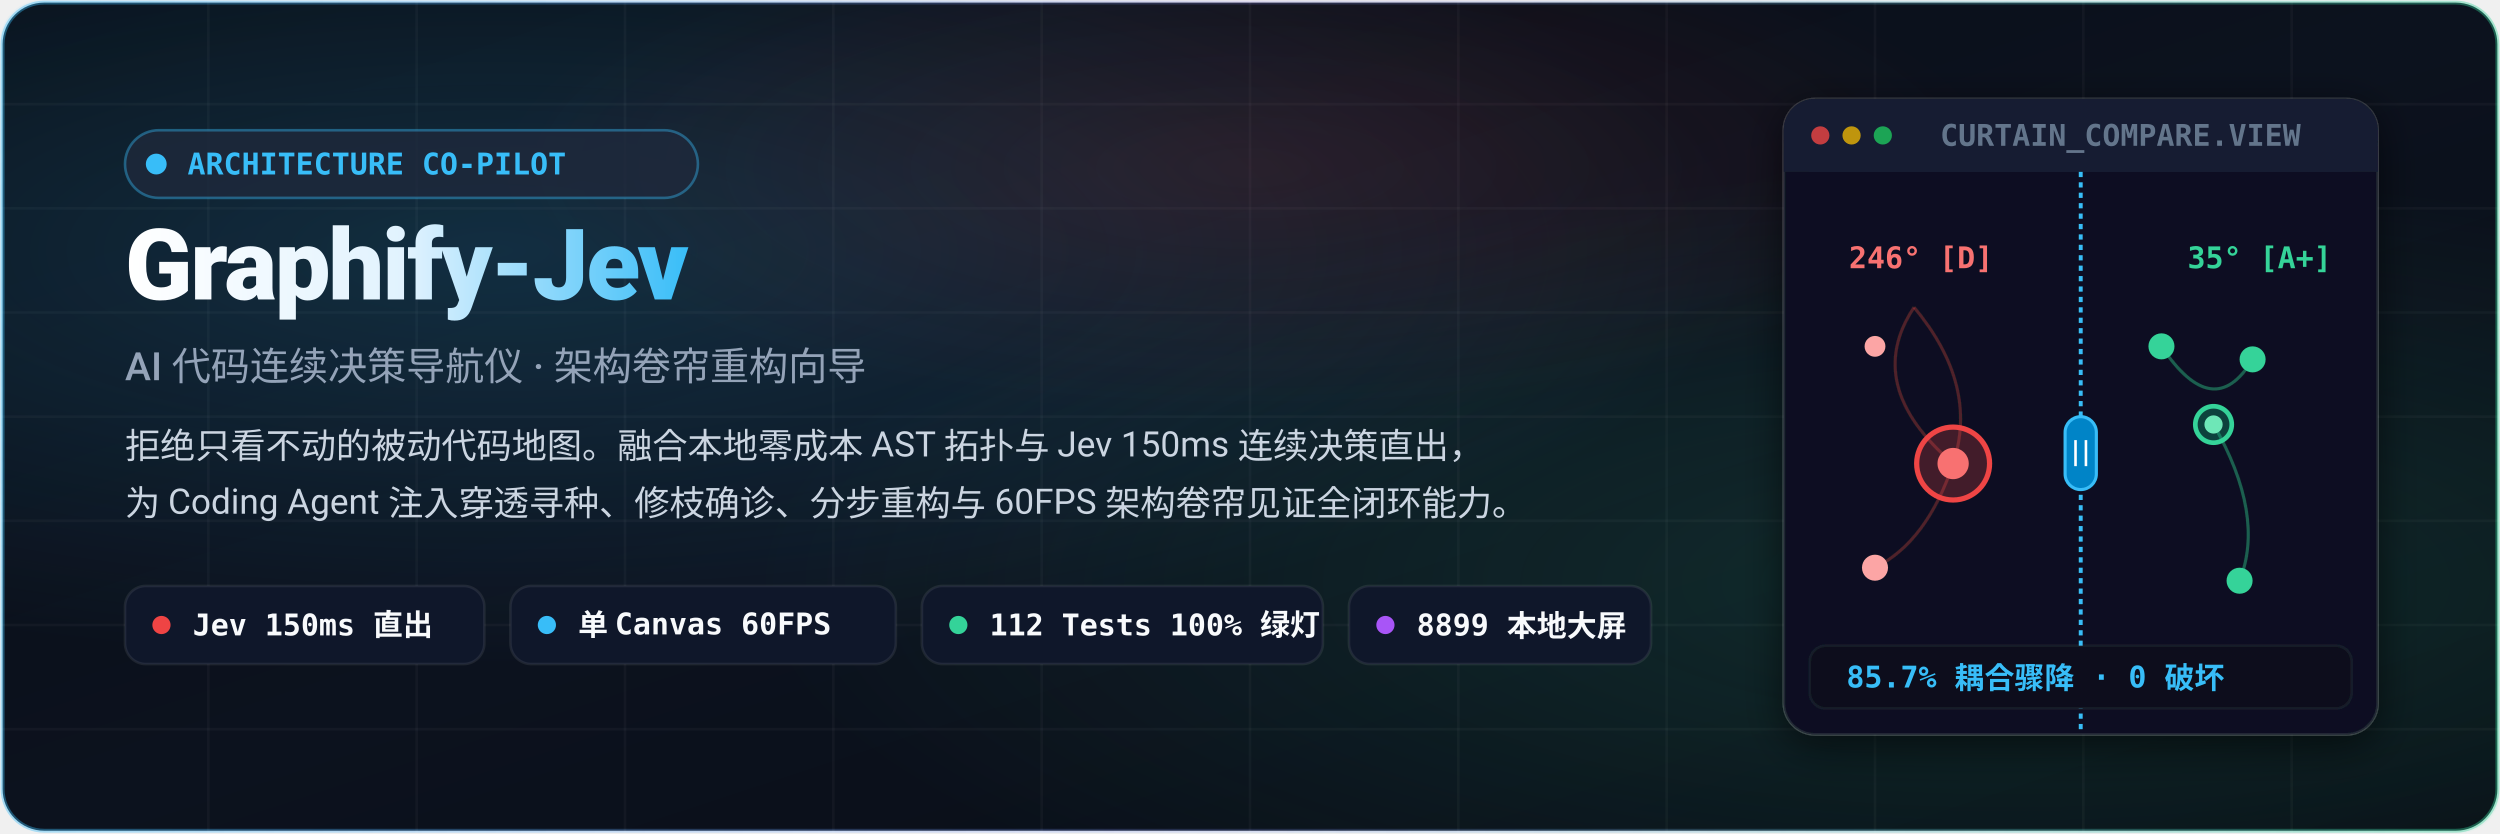
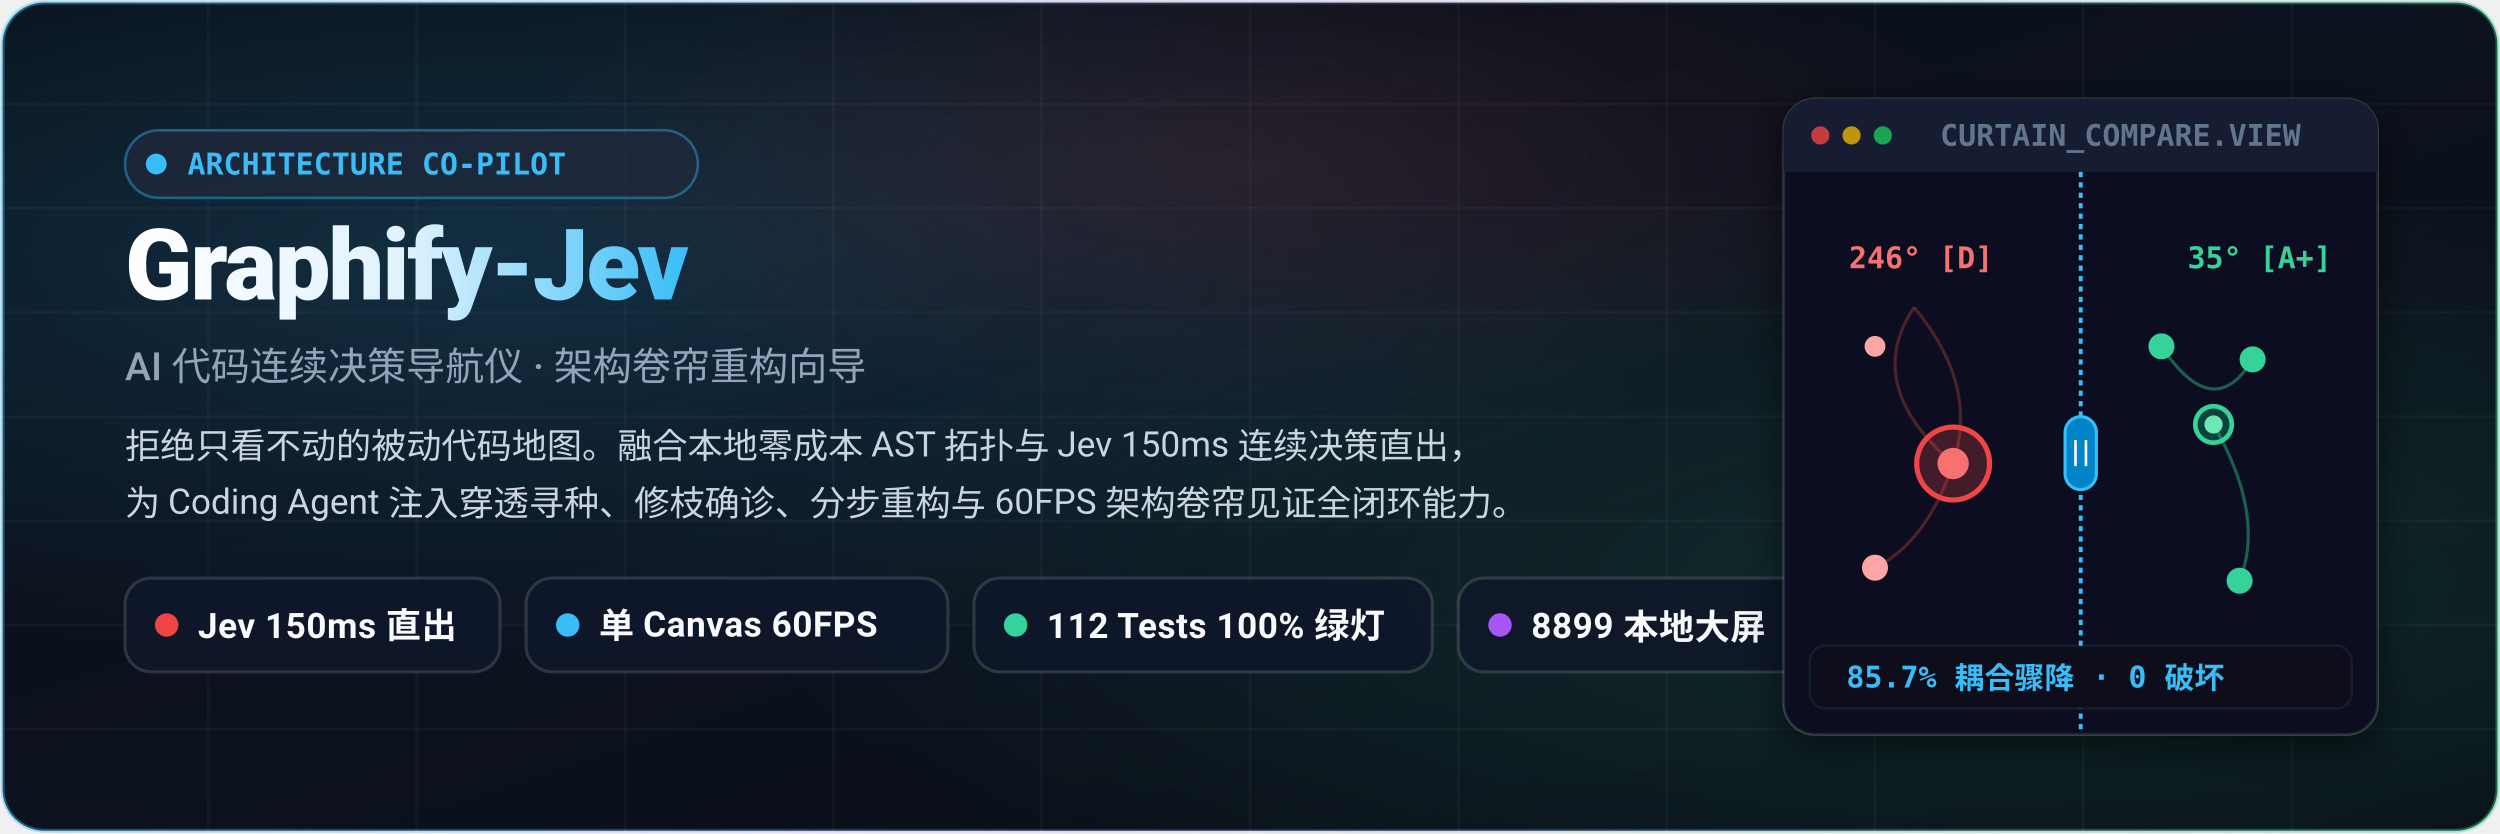
<svg xmlns="http://www.w3.org/2000/svg" viewBox="0 0 960 320" width="100%" height="100%" fill="none">
  <defs>
    <linearGradient id="bgGrad" x1="0%" y1="0%" x2="100%" y2="100%">
      <stop offset="0%" stop-color="#080c14" />
      <stop offset="50%" stop-color="#0c121e" />
      <stop offset="100%" stop-color="#080c14" />
    </linearGradient>
    <radialGradient id="glowCyan" cx="20%" cy="30%" r="50%">
      <stop offset="0%" stop-color="#38bdf8" stop-opacity="0.18" />
      <stop offset="100%" stop-color="#38bdf8" stop-opacity="0" />
    </radialGradient>
    <radialGradient id="glowEmerald" cx="80%" cy="70%" r="50%">
      <stop offset="0%" stop-color="#34d399" stop-opacity="0.15" />
      <stop offset="100%" stop-color="#34d399" stop-opacity="0" />
    </radialGradient>
    <radialGradient id="glowRed" cx="50%" cy="20%" r="30%">
      <stop offset="0%" stop-color="#ef4444" stop-opacity="0.12" />
      <stop offset="100%" stop-color="#ef4444" stop-opacity="0" />
    </radialGradient>
    <linearGradient id="borderGrad" x1="0%" y1="0%" x2="100%" y2="0%">
      <stop offset="0%" stop-color="#38bdf8" stop-opacity="0.4" />
      <stop offset="50%" stop-color="#818cf8" stop-opacity="0.2" />
      <stop offset="100%" stop-color="#34d399" stop-opacity="0.4" />
    </linearGradient>
    <linearGradient id="textGrad" x1="0%" y1="0%" x2="100%" y2="0%">
      <stop offset="0%" stop-color="#ffffff" />
      <stop offset="50%" stop-color="#e0f2fe" />
      <stop offset="100%" stop-color="#38bdf8" />
    </linearGradient>
    <filter id="subtleShadow" x="-10%" y="-10%" width="120%" height="120%">
      <feDropShadow dx="0" dy="4" stdDeviation="8" flood-color="#000000" flood-opacity="0.6" />
    </filter>
  </defs>
  <style>
    .brand-title { font-family: -apple-system, BlinkMacSystemFont, "Segoe UI", Roboto, "Inter", sans-serif; font-weight: 800; font-size: 38px; letter-spacing: -0.8px; }
    .brand-subtitle { font-family: -apple-system, BlinkMacSystemFont, "Segoe UI", Roboto, "Inter", sans-serif; font-weight: 500; font-size: 15px; fill: #94a3b8; }
    .brand-desc { font-family: -apple-system, BlinkMacSystemFont, "Segoe UI", Roboto, "Inter", sans-serif; font-weight: 400; font-size: 13.5px; fill: #cbd5e1; }
    .mono-pill { font-family: "JetBrains Mono", Menlo, Consolas, monospace; font-size: 11.5px; font-weight: 600; }
    .grid-line { stroke: rgba(255, 255, 255, 0.035); stroke-width: 1; }
+     .hero-tag-text { font-family: -apple-system, BlinkMacSystemFont, "Segoe UI", Roboto, "Inter", "JetBrains Mono", sans-serif; font-size: 13.5px; font-weight: 700; letter-spacing: 0.2px; }
+     .hero-pill-bg { fill: #0f172a; fill-opacity: 0.92; stroke: rgba(255, 255, 255, 0.14); stroke-width: 1.2; }
  </style>
  <rect x="1" y="1" width="958" height="318" rx="16" fill="url(#bgGrad)" stroke="url(#borderGrad)" stroke-width="1.5" />
  <g class="grid-line">
    <line x1="0" y1="40" x2="960" y2="40" />
    <line x1="0" y1="80" x2="960" y2="80" />
    <line x1="0" y1="120" x2="960" y2="120" />
    <line x1="0" y1="160" x2="960" y2="160" />
    <line x1="0" y1="200" x2="960" y2="200" />
    <line x1="0" y1="240" x2="960" y2="240" />
    <line x1="0" y1="280" x2="960" y2="280" />
    <line x1="80" y1="0" x2="80" y2="320" />
    <line x1="160" y1="0" x2="160" y2="320" />
    <line x1="240" y1="0" x2="240" y2="320" />
    <line x1="320" y1="0" x2="320" y2="320" />
    <line x1="400" y1="0" x2="400" y2="320" />
    <line x1="480" y1="0" x2="480" y2="320" />
    <line x1="560" y1="0" x2="560" y2="320" />
    <line x1="640" y1="0" x2="640" y2="320" />
    <line x1="720" y1="0" x2="720" y2="320" />
    <line x1="800" y1="0" x2="800" y2="320" />
    <line x1="880" y1="0" x2="880" y2="320" />
  </g>
  <rect x="0" y="0" width="960" height="320" fill="url(#glowCyan)" rx="16" />
  <rect x="0" y="0" width="960" height="320" fill="url(#glowEmerald)" rx="16" />
  <rect x="0" y="0" width="960" height="320" fill="url(#glowRed)" rx="16" />
  <g transform="translate(48, 50)">
    <rect x="0" y="0" width="220" height="26" rx="13" fill="#1e293b" fill-opacity="0.8" stroke="rgba(56, 189, 248, 0.4)" stroke-width="1" />
    <circle cx="12" cy="13" r="4" fill="#38bdf8" />
    <text x="24" y="17" class="mono-pill" fill="#38bdf8">ARCHITECTURE CO-PILOT</text>
    <text x="0" y="65" class="brand-title" fill="url(#textGrad)">Graphify-Jev</text>
    <text x="0" y="96" class="brand-subtitle">AI 代码连续决策导航仪 · 架构卷帘重构向导</text>
    <text x="0" y="126" class="brand-desc">拒绝只看不动的被动代码地图。融合本地零成本 AST 拓扑与 Jev 150ms 连续决策直出，</text>
    <text x="0" y="148" class="brand-desc">为 Coding Agent 注入穿透寻种、修枝确诊、分步重构与 60FPS 架构卷帘见证全闭环能力。</text>
-     <g transform="translate(0, 175)">
-       <rect x="0" y="0" width="138" height="30" rx="8" fill="#0f172a" stroke="rgba(255, 255, 255, 0.08)" stroke-width="1" />
-       <circle cx="14" cy="15" r="3.5" fill="#ef4444" />
-       <text x="26" y="19" class="mono-pill" fill="#f8fafc">Jev 150ms 直出</text>
-       <rect x="148" y="0" width="148" height="30" rx="8" fill="#0f172a" stroke="rgba(255, 255, 255, 0.08)" stroke-width="1" />
-       <circle cx="162" cy="15" r="3.5" fill="#38bdf8" />
-       <text x="174" y="19" class="mono-pill" fill="#f8fafc">单 Canvas 60FPS</text>
-       <rect x="306" y="0" width="154" height="30" rx="8" fill="#0f172a" stroke="rgba(255, 255, 255, 0.08)" stroke-width="1" />
-       <circle cx="320" cy="15" r="3.5" fill="#34d399" />
-       <text x="332" y="19" class="mono-pill" fill="#f8fafc">112 Tests 100% 绿灯</text>
-       <rect x="470" y="0" width="116" height="30" rx="8" fill="#0f172a" stroke="rgba(255, 255, 255, 0.08)" stroke-width="1" />
-       <circle cx="484" cy="15" r="3.5" fill="#a855f7" />
-       <text x="496" y="19" class="mono-pill" fill="#f8fafc">8899 本地大屏</text>
+     <g transform="translate(0, 172)">
+       <rect x="0" y="0" width="144" height="36" rx="10" class="hero-pill-bg" />
+       <circle cx="16" cy="18" r="4.5" fill="#ef4444" />
+       <text x="28" y="23" class="hero-tag-text" fill="#f8fafc">Jev 150ms 直出</text>
+       <rect x="154" y="0" width="162" height="36" rx="10" class="hero-pill-bg" />
+       <circle cx="170" cy="18" r="4.5" fill="#38bdf8" />
+       <text x="182" y="23" class="hero-tag-text" fill="#f8fafc">单 Canvas 60FPS</text>
+       <rect x="326" y="0" width="176" height="36" rx="10" class="hero-pill-bg" />
+       <circle cx="342" cy="18" r="4.5" fill="#34d399" />
+       <text x="354" y="23" class="hero-tag-text" fill="#f8fafc">112 Tests 100% 绿灯</text>
+       <rect x="512" y="0" width="144" height="36" rx="10" class="hero-pill-bg" />
+       <circle cx="528" cy="18" r="4.5" fill="#a855f7" />
+       <text x="540" y="23" class="hero-tag-text" fill="#f8fafc">8899 本地大屏</text>
    </g>
  </g>
  <g transform="translate(685, 38)" filter="url(#subtleShadow)">
    <rect x="0" y="0" width="228" height="244" rx="12" fill="#0b1120" stroke="rgba(255, 255, 255, 0.1)" stroke-width="1" />
    <rect x="0" y="0" width="228" height="28" rx="12" fill="#131c31" />
    <rect x="0" y="16" width="228" height="12" fill="#131c31" />
    <circle cx="14" cy="14" r="3.5" fill="#ef4444" fill-opacity="0.8" />
    <circle cx="26" cy="14" r="3.5" fill="#eab308" fill-opacity="0.8" />
    <circle cx="38" cy="14" r="3.5" fill="#22c55e" fill-opacity="0.8" />
    <text x="60" y="18" class="mono-pill" fill="#64748b" font-size="9.5">CURTAIN_COMPARE.VIEW</text>
    <path d="M 50 80 Q 75 110 65 140 T 35 180" stroke="#ef4444" stroke-opacity="0.3" stroke-width="1.2" fill="none" />
    <path d="M 65 140 Q 30 110 50 80" stroke="#ef4444" stroke-opacity="0.3" stroke-width="1.2" fill="none" />
    <circle cx="65" cy="140" r="14" fill="#ef4444" fill-opacity="0.25" stroke="#ef4444" stroke-width="2" />
    <circle cx="65" cy="140" r="6" fill="#f87171" />
    <circle cx="35" cy="95" r="4" fill="#fca5a5" />
    <circle cx="35" cy="180" r="5" fill="#fca5a5" />
    <text x="25" y="65" class="mono-pill" fill="#f87171" font-size="9">246° [D]</text>
    <line x1="114" y1="28" x2="114" y2="244" stroke="#38bdf8" stroke-width="1.5" stroke-dasharray="2 2" />
    <rect x="108" y="122" width="12" height="28" rx="6" fill="#0284c7" stroke="#38bdf8" stroke-width="1.2" />
    <line x1="112" y1="131" x2="112" y2="141" stroke="#ffffff" stroke-width="1" />
    <line x1="116" y1="131" x2="116" y2="141" stroke="#ffffff" stroke-width="1" />
    <path d="M 145 95 Q 165 125 180 100" stroke="#34d399" stroke-opacity="0.4" stroke-width="1.2" fill="none" />
    <path d="M 165 125 Q 185 160 175 185" stroke="#34d399" stroke-opacity="0.4" stroke-width="1.2" fill="none" />
    <circle cx="165" cy="125" r="7" fill="#10b981" fill-opacity="0.3" stroke="#34d399" stroke-width="1.8" />
    <circle cx="165" cy="125" r="3.5" fill="#6ee7b7" />
    <circle cx="145" cy="95" r="5" fill="#34d399" />
    <circle cx="180" cy="100" r="5" fill="#34d399" />
    <circle cx="175" cy="185" r="5" fill="#34d399" />
    <text x="155" y="65" class="mono-pill" fill="#34d399" font-size="9">35° [A+]</text>
    <rect x="10" y="210" width="208" height="24" rx="6" fill="#080e1a" stroke="rgba(255,255,255,0.06)" stroke-width="1" />
    <text x="24" y="226" class="mono-pill" fill="#38bdf8" font-size="9">85.7% 耦合骤降 · 0 破坏</text>
  </g>
</svg>
